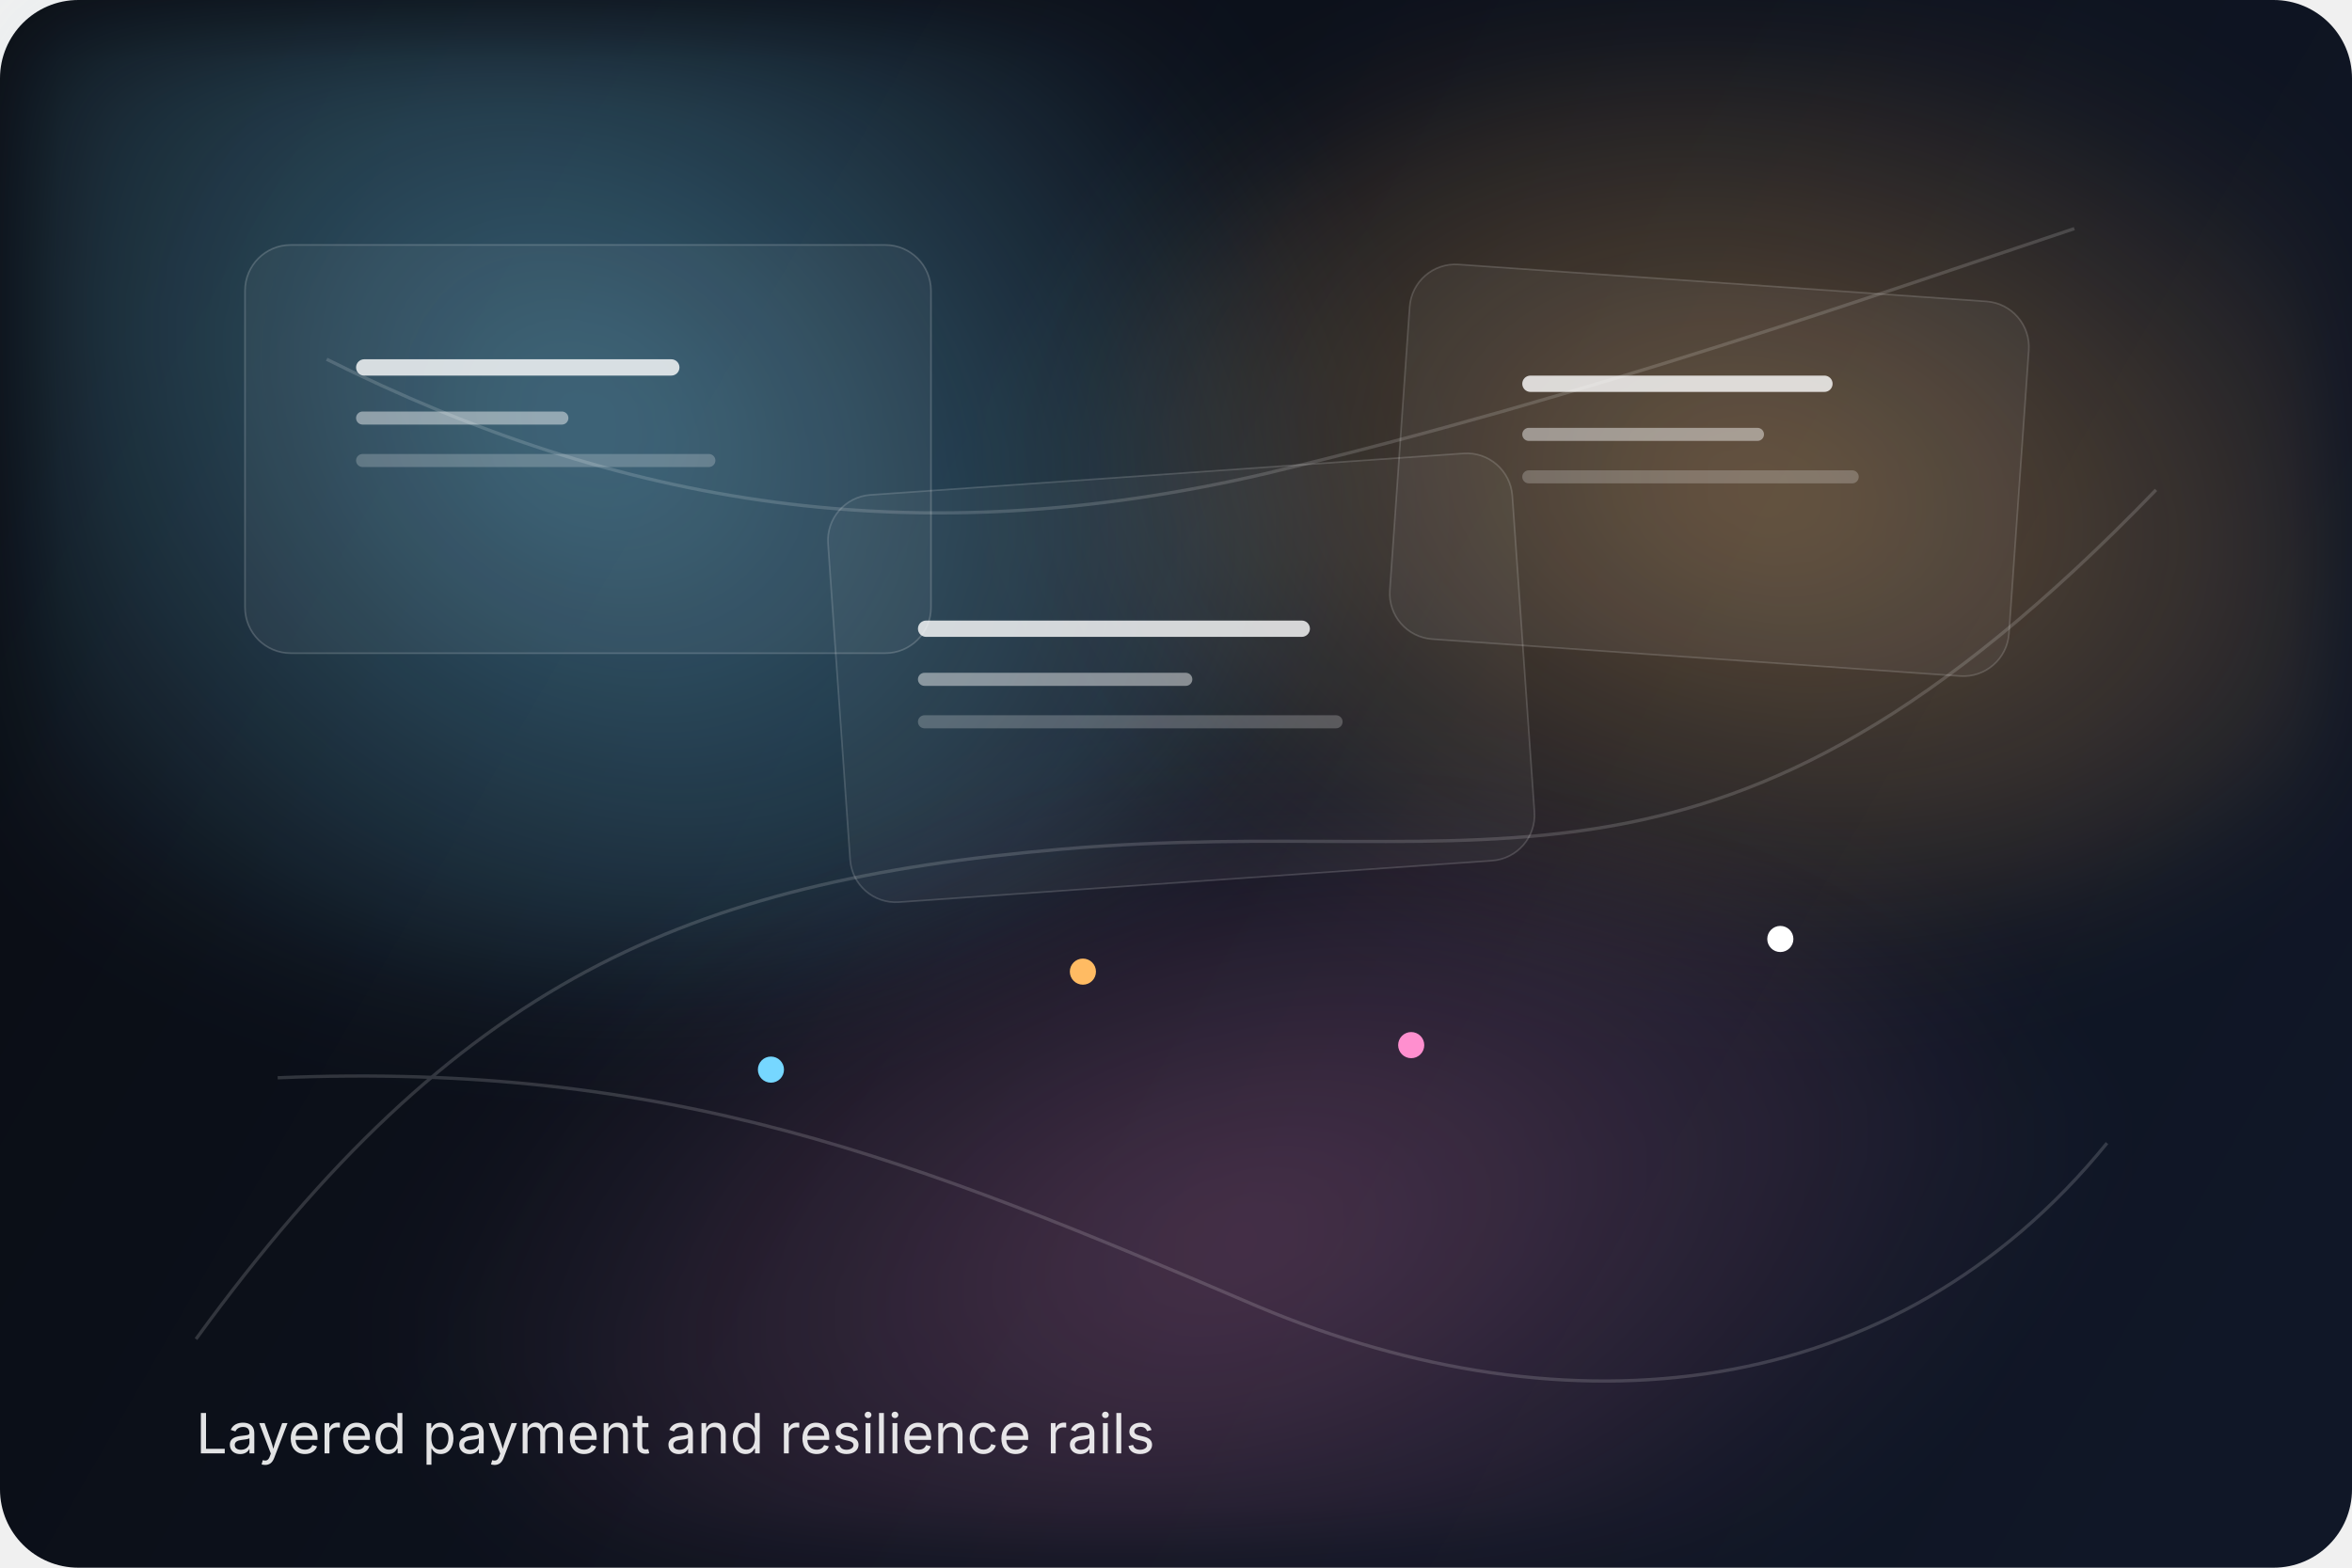
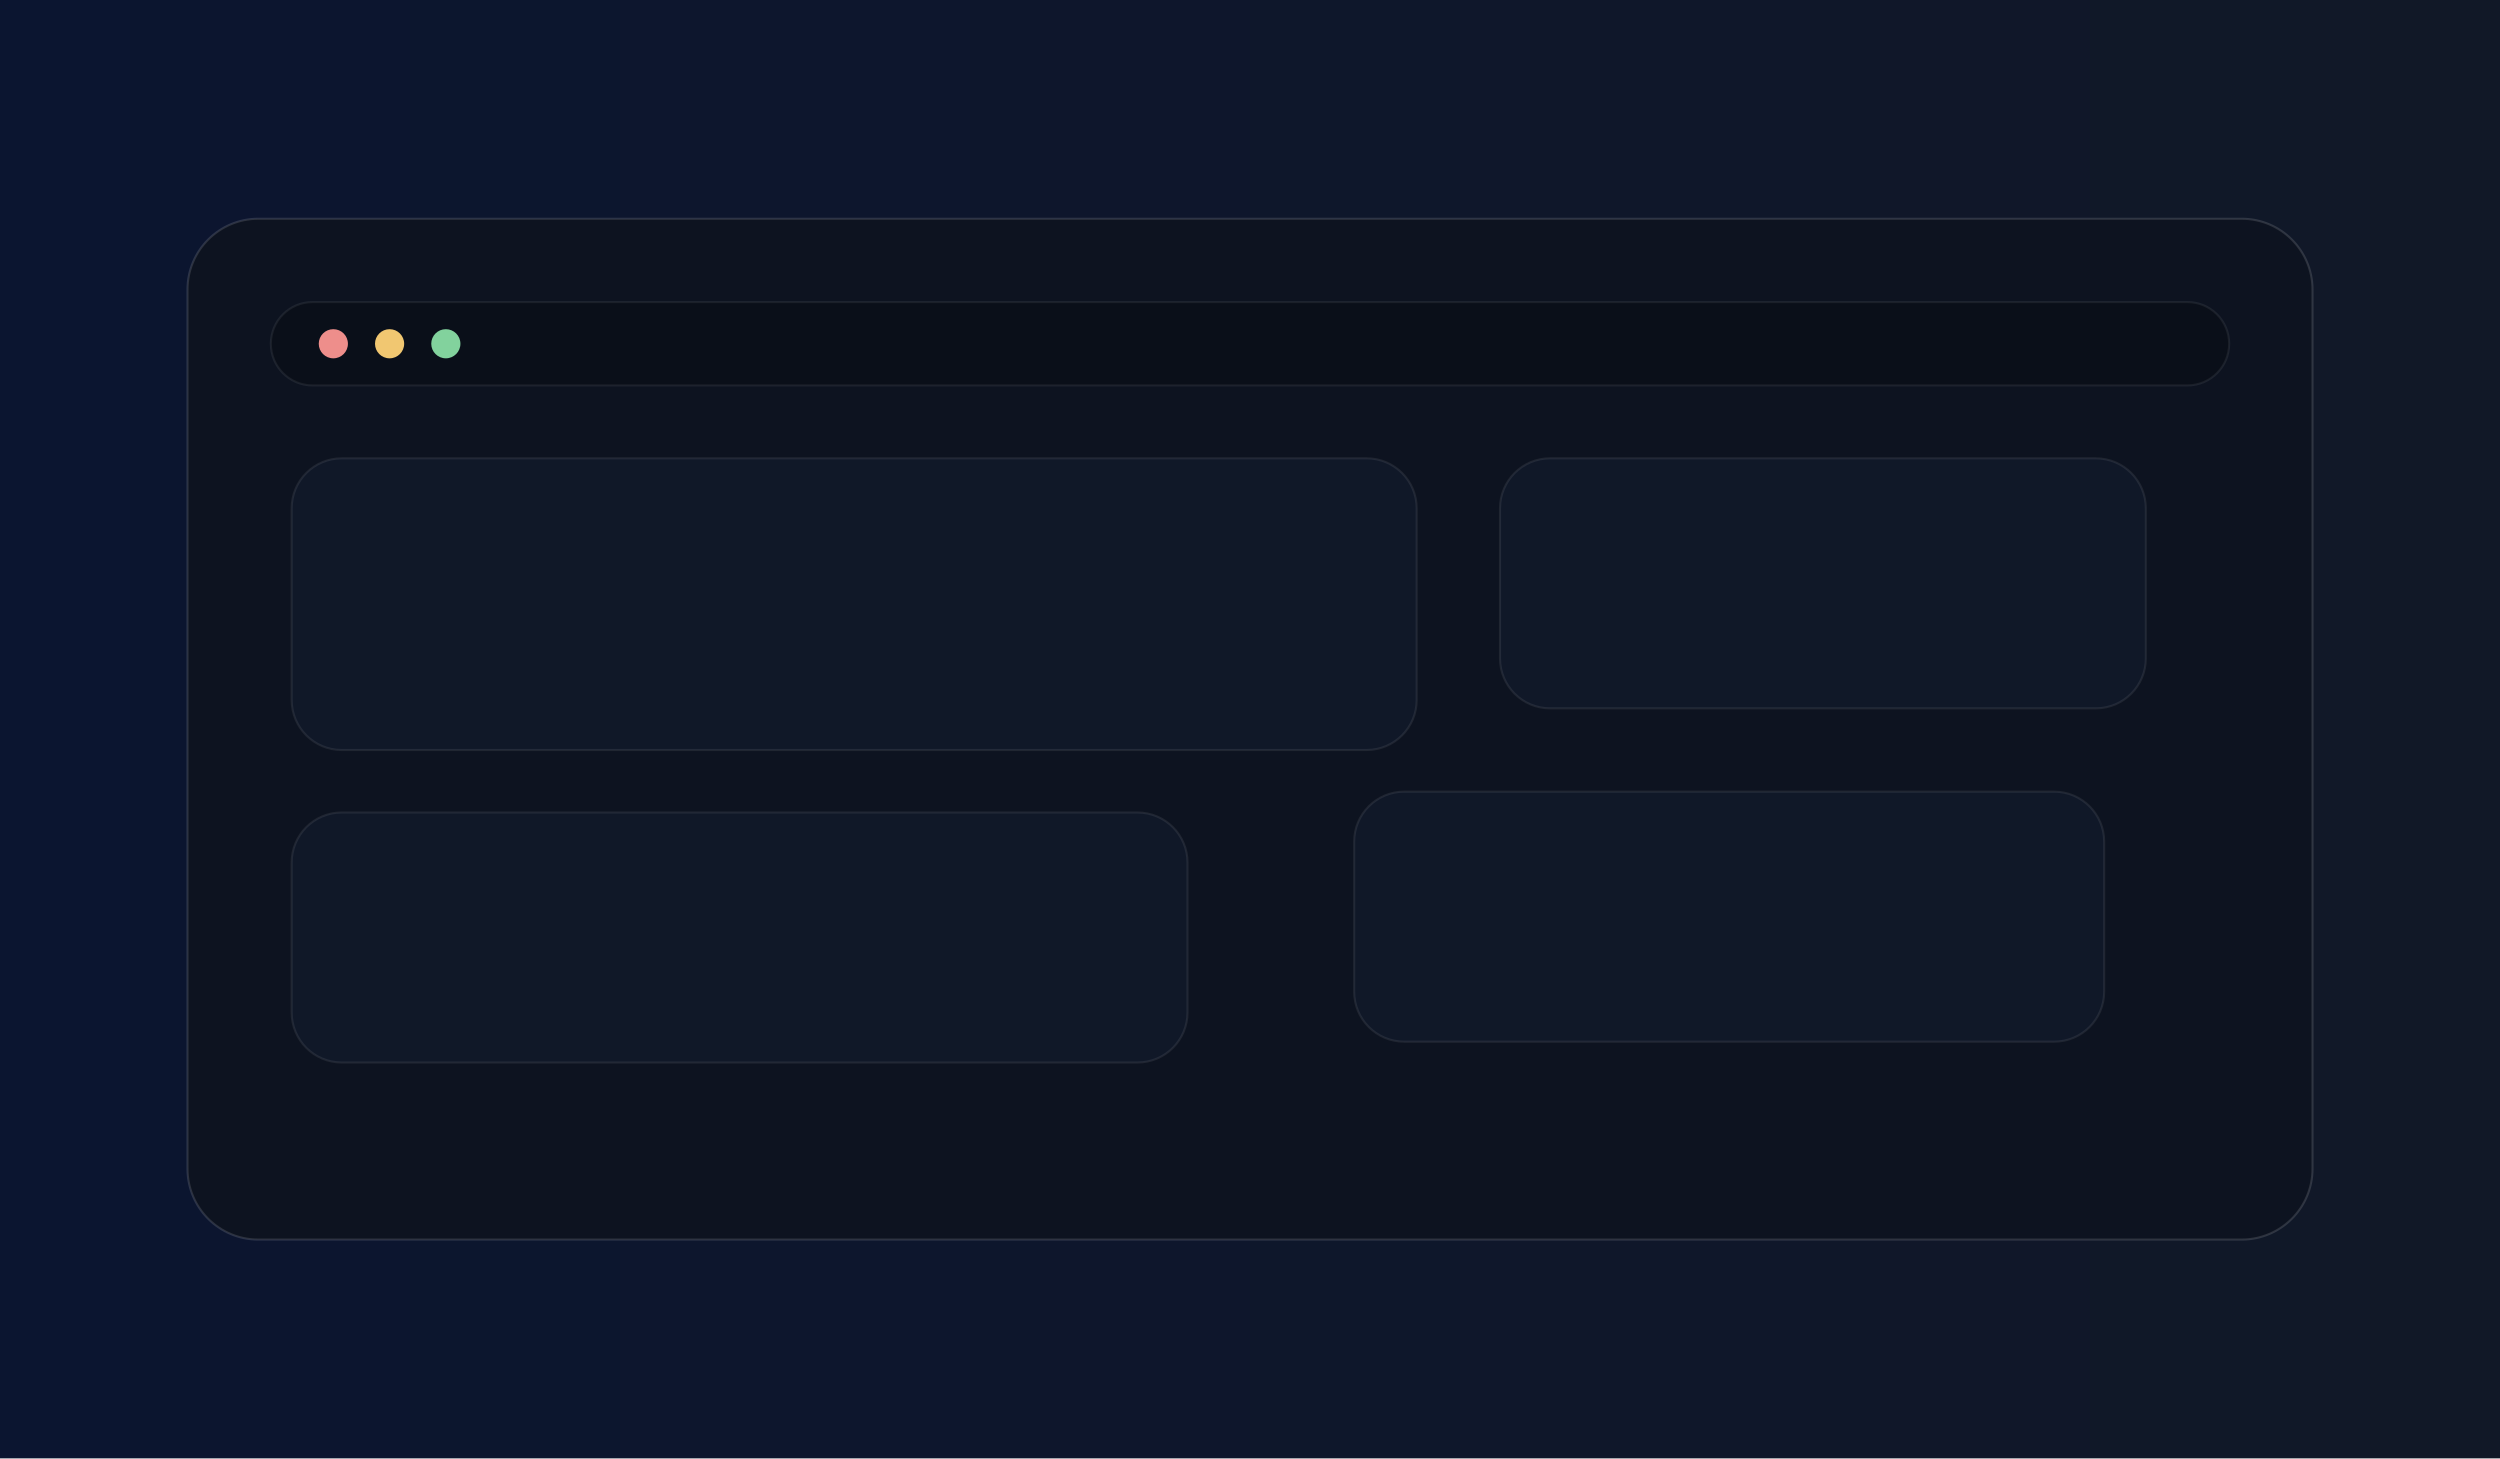
- <svg xmlns="http://www.w3.org/2000/svg" viewBox="0 0 1440 960" fill="none">
+ <svg xmlns="http://www.w3.org/2000/svg" viewBox="0 0 1200 700" role="img" aria-label="UNBURIED Screen Network">
  <defs>
-     <linearGradient id="bg" x1="80" y1="120" x2="1360" y2="860" gradientUnits="userSpaceOnUse">
-       <stop stop-color="#0A0D14" />
-       <stop offset="1" stop-color="#101727" />
+     <linearGradient id="bg" x1="0" x2="1">
+       <stop stop-color="#0b1530" />
+       <stop offset="1" stop-color="#111827" />
    </linearGradient>
-     <radialGradient id="glow1" cx="0" cy="0" r="1" gradientUnits="userSpaceOnUse" gradientTransform="translate(360 260) rotate(38) scale(540 420)">
-       <stop stop-color="#76D7FF" stop-opacity="0.42" />
-       <stop offset="1" stop-color="#76D7FF" stop-opacity="0" />
+     <radialGradient id="glowA" cx="0" cy="0" r="1" gradientTransform="translate(250 180) rotate(90) scale(220)">
+       <stop stop-color="#7aa6ff" stop-opacity="0.35" />
+       <stop offset="1" stop-color="#7aa6ff" stop-opacity="0" />
    </radialGradient>
-     <radialGradient id="glow2" cx="0" cy="0" r="1" gradientUnits="userSpaceOnUse" gradientTransform="translate(1080 300) rotate(12) scale(480 320)">
-       <stop stop-color="#FFBB63" stop-opacity="0.36" />
-       <stop offset="1" stop-color="#FFBB63" stop-opacity="0" />
+     <radialGradient id="glowB" cx="0" cy="0" r="1" gradientTransform="translate(930 170) rotate(90) scale(260)">
+       <stop stop-color="#f0be7a" stop-opacity="0.24" />
+       <stop offset="1" stop-color="#f0be7a" stop-opacity="0" />
    </radialGradient>
-     <radialGradient id="glow3" cx="0" cy="0" r="1" gradientUnits="userSpaceOnUse" gradientTransform="translate(760 760) rotate(-15) scale(540 300)">
-       <stop stop-color="#FF8FCF" stop-opacity="0.25" />
-       <stop offset="1" stop-color="#FF8FCF" stop-opacity="0" />
-     </radialGradient>
-     <filter id="blur" x="-100" y="-100" width="1640" height="1160" filterUnits="userSpaceOnUse" color-interpolation-filters="sRGB">
-       <feGaussianBlur stdDeviation="40" />
-     </filter>
  </defs>
-   <rect width="1440" height="960" rx="48" fill="url(#bg)" />
-   <ellipse cx="360" cy="260" rx="480" ry="340" fill="url(#glow1)" filter="url(#blur)" />
-   <ellipse cx="1080" cy="300" rx="420" ry="280" fill="url(#glow2)" filter="url(#blur)" />
-   <ellipse cx="760" cy="760" rx="520" ry="260" fill="url(#glow3)" filter="url(#blur)" />
-   <g opacity="0.16" stroke="white">
-     <path d="M120 820C280 600 420 540 650 520C915 497 1050 580 1320 300" stroke-width="2" />
-     <path d="M200 220C380 310 560 340 775 290C975 242 1150 180 1270 140" stroke-width="2" />
-     <path d="M170 660C410 650 560 710 770 800C960 880 1160 860 1290 700" stroke-width="2" />
-   </g>
-   <g>
-     <rect x="150" y="150" width="420" height="250" rx="28" fill="rgba(255,255,255,0.05)" stroke="rgba(255,255,255,0.18)" />
-     <rect x="505" y="305" width="420" height="250" rx="28" fill="rgba(255,255,255,0.04)" stroke="rgba(255,255,255,0.16)" transform="rotate(-4 505 305)" />
-     <rect x="865" y="160" width="380" height="230" rx="28" fill="rgba(255,255,255,0.05)" stroke="rgba(255,255,255,0.16)" transform="rotate(4 865 160)" />
-   </g>
-   <g opacity="0.8">
-     <rect x="218" y="220" width="198" height="10" rx="5" fill="white" />
-     <rect x="218" y="252" width="130" height="8" rx="4" fill="rgba(255,255,255,0.56)" />
-     <rect x="218" y="278" width="220" height="8" rx="4" fill="rgba(255,255,255,0.28)" />
-     <rect x="562" y="380" width="240" height="10" rx="5" fill="white" />
-     <rect x="562" y="412" width="168" height="8" rx="4" fill="rgba(255,255,255,0.56)" />
-     <rect x="562" y="438" width="260" height="8" rx="4" fill="rgba(255,255,255,0.28)" />
-     <rect x="932" y="230" width="190" height="10" rx="5" fill="white" />
-     <rect x="932" y="262" width="148" height="8" rx="4" fill="rgba(255,255,255,0.56)" />
-     <rect x="932" y="288" width="206" height="8" rx="4" fill="rgba(255,255,255,0.28)" />
-   </g>
-   <g>
-     <circle cx="472" cy="655" r="8" fill="#76D7FF" />
-     <circle cx="663" cy="595" r="8" fill="#FFBB63" />
-     <circle cx="864" cy="640" r="8" fill="#FF8FCF" />
-     <circle cx="1090" cy="575" r="8" fill="white" />
-   </g>
-   <text x="120" y="890" font-family="Inter, Arial, sans-serif" font-size="34" fill="white" opacity="0.88">Layered payment and resilience rails</text>
+   <rect width="1200" height="700" fill="url(#bg)" />
+   <rect width="1200" height="700" fill="url(#glowA)" />
+   <rect width="1200" height="700" fill="url(#glowB)" />
+   <rect x="90" y="105" width="1020" height="490" rx="34" fill="#0d1320" stroke="#ffffff22" />
+   <rect x="130" y="145" width="940" height="40" rx="20" fill="#0a0f19" stroke="#ffffff12" />
+   <circle cx="160" cy="165" r="7" fill="#ee8e8b" />
+   <circle cx="187" cy="165" r="7" fill="#f1c771" />
+   <circle cx="214" cy="165" r="7" fill="#82d29d" />
+   <rect x="140" y="220" width="540" height="140" rx="24" fill="#101828" stroke="#ffffff14" />
+   <rect x="720" y="220" width="310" height="120" rx="24" fill="#101828" stroke="#ffffff14" />
+   <rect x="650" y="380" width="360" height="120" rx="24" fill="#101828" stroke="#ffffff14" />
+   <rect x="140" y="390" width="430" height="120" rx="24" fill="#101828" stroke="#ffffff14" />
</svg>
